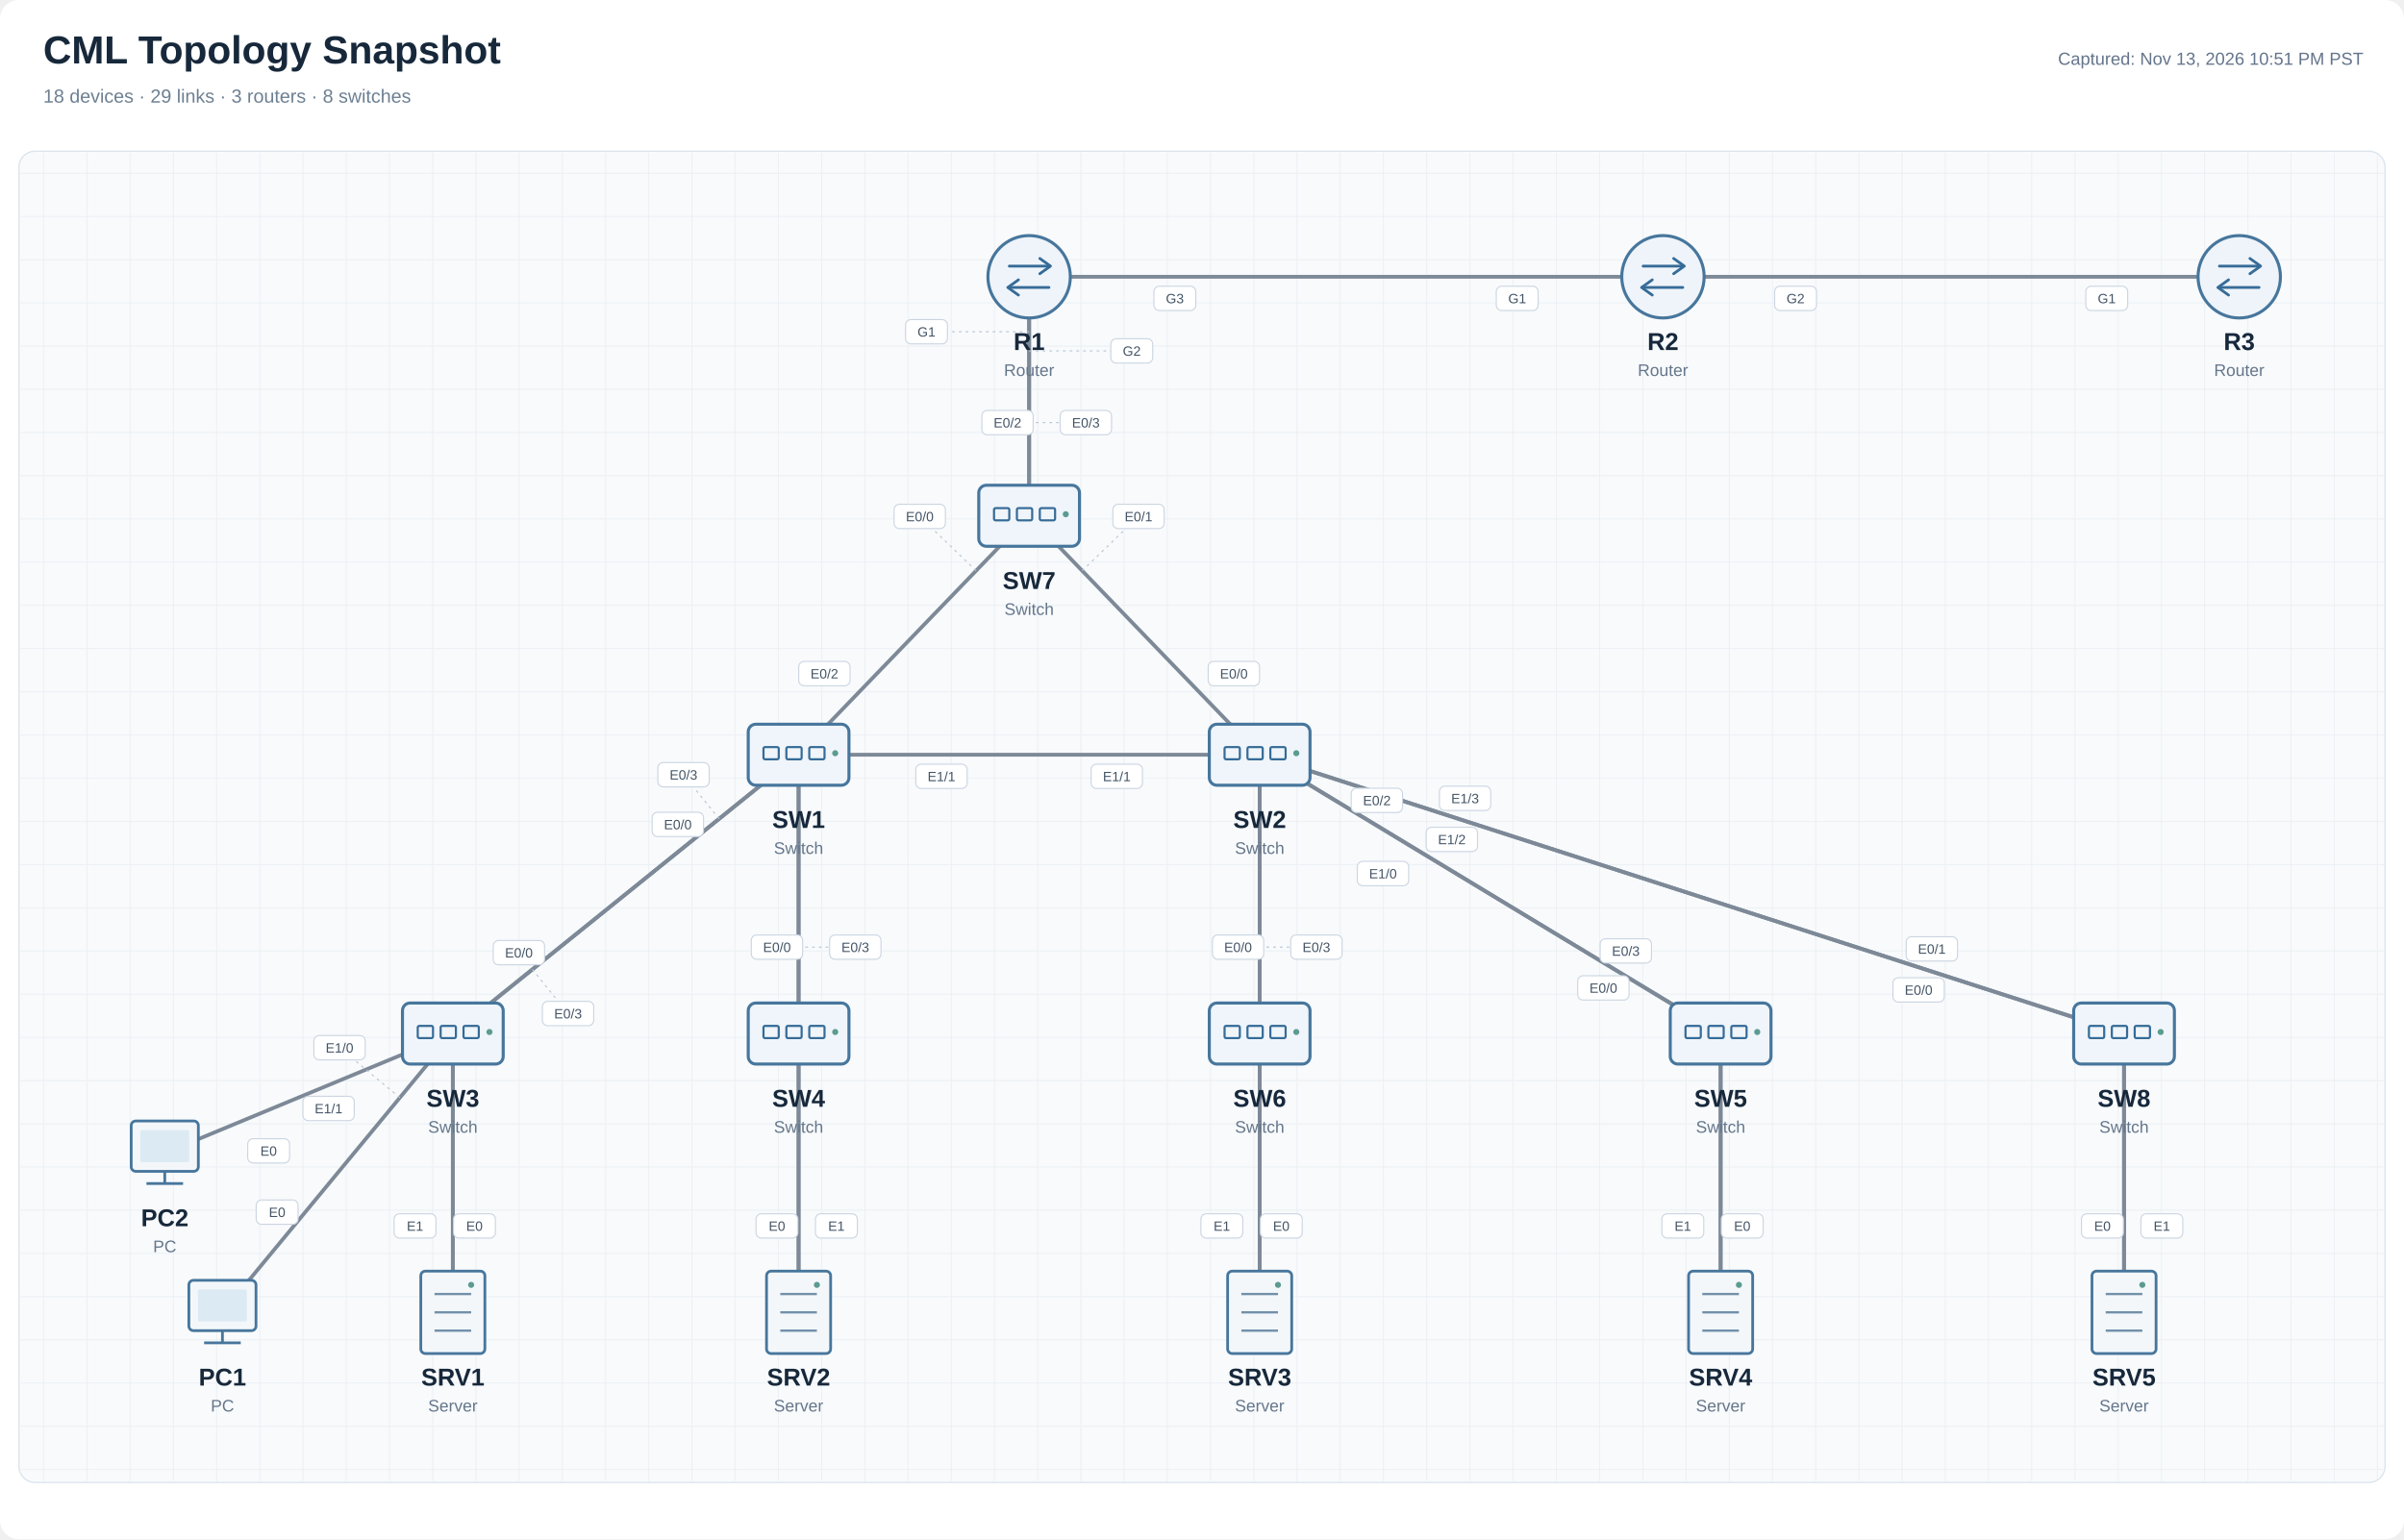
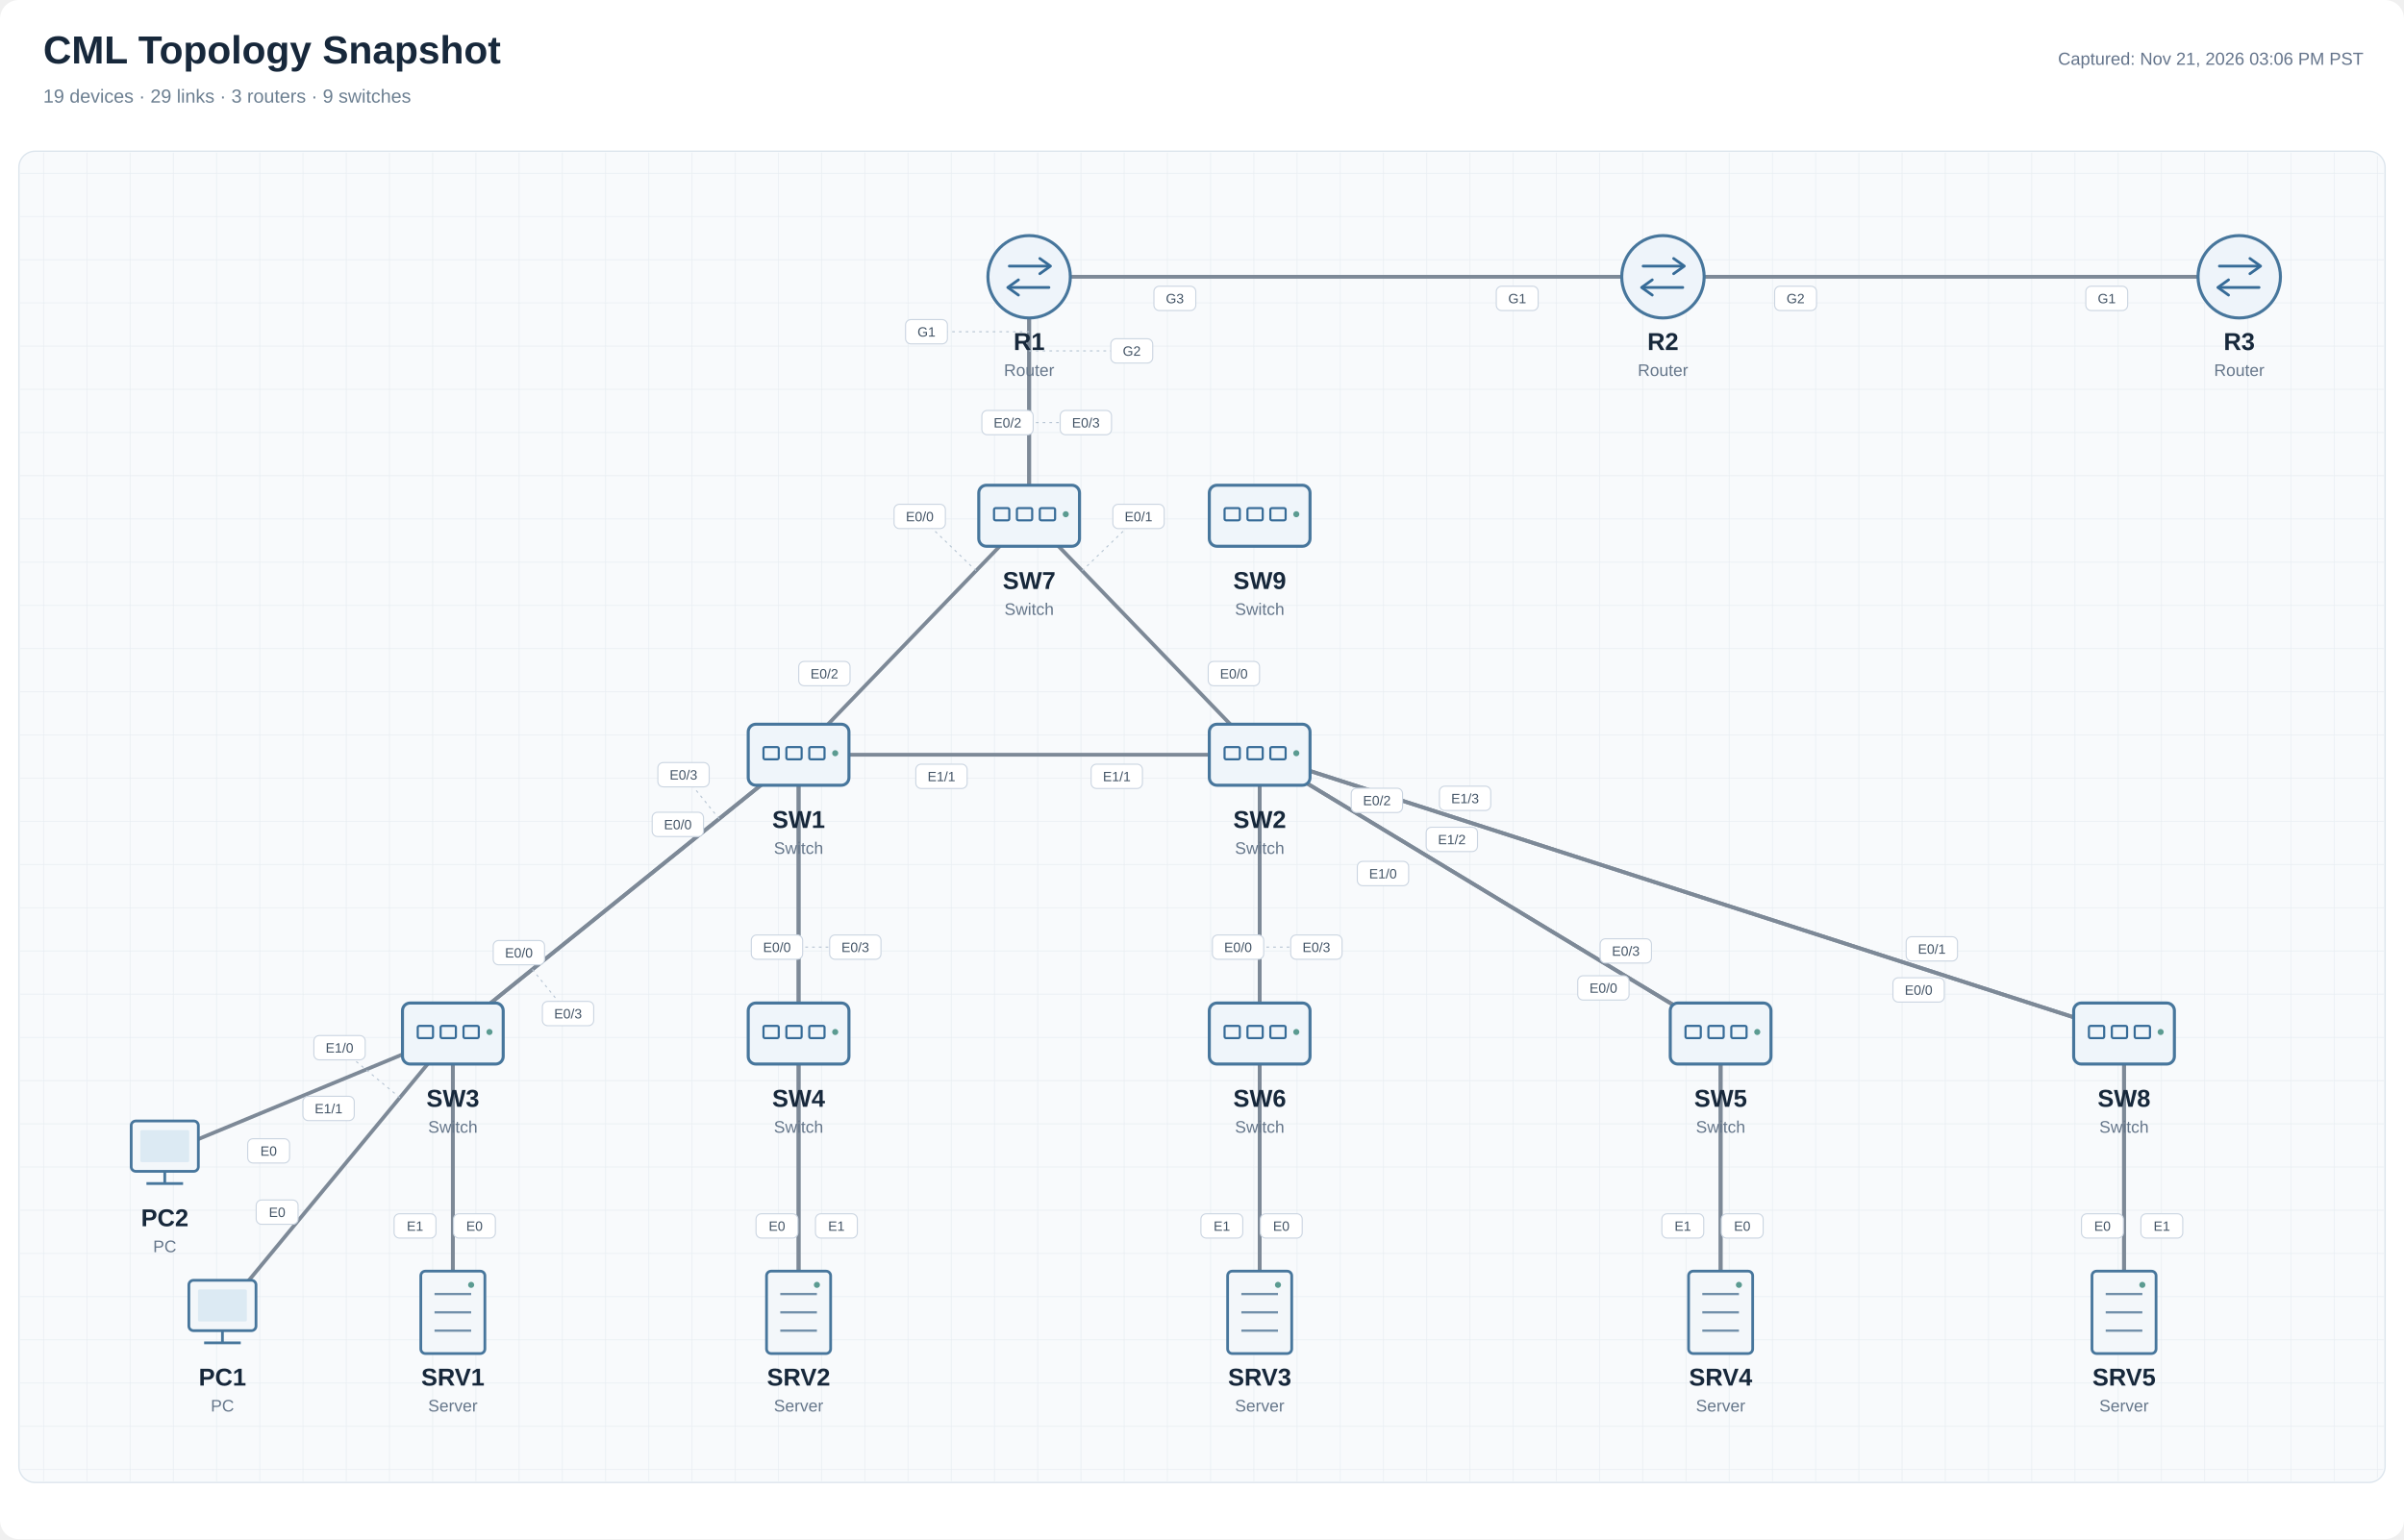
- <svg xmlns="http://www.w3.org/2000/svg" width="1780" height="1140" viewBox="0 0 1780 1140" data-nodes="18" data-links="29" data-routers="3" data-switches="8">
+ <svg xmlns="http://www.w3.org/2000/svg" width="1780" height="1140" viewBox="0 0 1780 1140" data-nodes="19" data-links="29" data-routers="3" data-switches="9">
  <defs>
    <pattern id="grid" width="32" height="32" patternUnits="userSpaceOnUse">
      <path d="M32 0H0V32" fill="none" stroke="#e8edf2" stroke-width="1" />
    </pattern>
  </defs>
  <rect width="1780" height="1140" rx="14" fill="#fff" />
  <rect x="14" y="112" width="1752" height="986" rx="12" fill="#f8fafc" stroke="#dce5ed" />
  <rect x="15" y="113" width="1750" height="984" rx="12" fill="url(#grid)" />
  <text x="32" y="47" font-family="Arial,Segoe UI,sans-serif" font-size="29" font-weight="700" fill="#17283b">CML Topology Snapshot</text>
-   <text x="32" y="76" font-family="Arial,Segoe UI,sans-serif" font-size="14" fill="#6c7f91">18 devices  ·  29 links  ·  3 routers  ·  8 switches</text>
-   <text x="1750" y="48" text-anchor="end" font-family="Arial,Segoe UI,sans-serif" font-size="13" fill="#64748b">Captured: Nov 13, 2026 10:51 PM PST</text>
+   <text x="32" y="76" font-family="Arial,Segoe UI,sans-serif" font-size="14" fill="#6c7f91">19 devices  ·  29 links  ·  3 routers  ·  9 switches</text>
+   <text x="1750" y="48" text-anchor="end" font-family="Arial,Segoe UI,sans-serif" font-size="13" fill="#64748b">Captured: Nov 21, 2026 03:06 PM PST</text>
  <line x1="591.3" y1="559.0" x2="335.3" y2="765.5" stroke="#7d8997" stroke-width="2.8" />
  <line x1="591.3" y1="559.0" x2="591.3" y2="765.5" stroke="#7d8997" stroke-width="2.8" />
  <line x1="932.7" y1="559.0" x2="932.7" y2="765.5" stroke="#7d8997" stroke-width="2.8" />
  <line x1="932.7" y1="559.0" x2="1274.0" y2="765.5" stroke="#7d8997" stroke-width="2.8" />
  <line x1="335.3" y1="972.0" x2="335.3" y2="765.5" stroke="#7d8997" stroke-width="2.8" />
  <line x1="335.3" y1="972.0" x2="335.3" y2="765.5" stroke="#7d8997" stroke-width="2.8" />
  <line x1="591.3" y1="765.5" x2="591.3" y2="972.0" stroke="#7d8997" stroke-width="2.8" />
  <line x1="591.3" y1="765.5" x2="591.3" y2="972.0" stroke="#7d8997" stroke-width="2.8" />
  <line x1="932.7" y1="972.0" x2="932.7" y2="765.5" stroke="#7d8997" stroke-width="2.8" />
  <line x1="932.7" y1="972.0" x2="932.7" y2="765.5" stroke="#7d8997" stroke-width="2.8" />
  <line x1="1274.0" y1="972.0" x2="1274.0" y2="765.5" stroke="#7d8997" stroke-width="2.8" />
  <line x1="1274.0" y1="972.0" x2="1274.0" y2="765.5" stroke="#7d8997" stroke-width="2.8" />
  <line x1="335.3" y1="765.5" x2="591.3" y2="559.0" stroke="#7d8997" stroke-width="2.8" />
  <line x1="591.3" y1="765.5" x2="591.3" y2="559.0" stroke="#7d8997" stroke-width="2.8" />
  <line x1="932.7" y1="765.5" x2="932.7" y2="559.0" stroke="#7d8997" stroke-width="2.8" />
  <line x1="1274.0" y1="765.5" x2="932.7" y2="559.0" stroke="#7d8997" stroke-width="2.8" />
  <line x1="591.3" y1="559.0" x2="932.7" y2="559.0" stroke="#7d8997" stroke-width="2.8" />
  <line x1="591.3" y1="559.0" x2="762.0" y2="382.0" stroke="#7d8997" stroke-width="2.8" />
  <line x1="932.7" y1="559.0" x2="762.0" y2="382.0" stroke="#7d8997" stroke-width="2.8" />
  <line x1="932.7" y1="559.0" x2="1572.7" y2="765.5" stroke="#7d8997" stroke-width="2.8" />
  <line x1="932.7" y1="559.0" x2="1572.7" y2="765.5" stroke="#7d8997" stroke-width="2.8" />
  <line x1="1572.7" y1="765.5" x2="1572.7" y2="972.0" stroke="#7d8997" stroke-width="2.8" />
  <line x1="1572.7" y1="765.5" x2="1572.7" y2="972.0" stroke="#7d8997" stroke-width="2.8" />
  <line x1="762.0" y1="205.0" x2="762.0" y2="382.0" stroke="#7d8997" stroke-width="2.8" />
  <line x1="762.0" y1="205.0" x2="762.0" y2="382.0" stroke="#7d8997" stroke-width="2.8" />
  <line x1="762.0" y1="205.0" x2="1231.3" y2="205.0" stroke="#7d8997" stroke-width="2.8" />
  <line x1="1231.3" y1="205.0" x2="1658.0" y2="205.0" stroke="#7d8997" stroke-width="2.8" />
  <line x1="164.7" y1="972.0" x2="335.3" y2="765.5" stroke="#7d8997" stroke-width="2.8" />
  <line x1="122.0" y1="854.0" x2="335.3" y2="765.5" stroke="#7d8997" stroke-width="2.8" />
  <g transform="translate(591.3,559.0) scale(1.13)">
    <rect x="-33" y="-20" width="66" height="40" rx="5" fill="#eff5fa" stroke="#47769c" stroke-width="2" />
    <rect x="-23" y="-5" width="10" height="8" rx="1" fill="none" stroke="#366b97" stroke-width="1.4" />
    <rect x="-8" y="-5" width="10" height="8" rx="1" fill="none" stroke="#366b97" stroke-width="1.4" />
    <rect x="7" y="-5" width="10" height="8" rx="1" fill="none" stroke="#366b97" stroke-width="1.4" />
    <circle cx="24" cy="-1" r="2" fill="#5b9b91" />
    <text x="0" y="48" text-anchor="middle" font-family="Arial,Segoe UI,sans-serif" font-size="16" font-weight="700" fill="#17283b">SW1</text>
    <text x="0" y="65" text-anchor="middle" font-family="Arial,Segoe UI,sans-serif" font-size="11" fill="#65768a">Switch</text>
  </g>
  <g transform="translate(932.7,559.0) scale(1.13)">
    <rect x="-33" y="-20" width="66" height="40" rx="5" fill="#eff5fa" stroke="#47769c" stroke-width="2" />
    <rect x="-23" y="-5" width="10" height="8" rx="1" fill="none" stroke="#366b97" stroke-width="1.4" />
    <rect x="-8" y="-5" width="10" height="8" rx="1" fill="none" stroke="#366b97" stroke-width="1.4" />
    <rect x="7" y="-5" width="10" height="8" rx="1" fill="none" stroke="#366b97" stroke-width="1.4" />
    <circle cx="24" cy="-1" r="2" fill="#5b9b91" />
    <text x="0" y="48" text-anchor="middle" font-family="Arial,Segoe UI,sans-serif" font-size="16" font-weight="700" fill="#17283b">SW2</text>
    <text x="0" y="65" text-anchor="middle" font-family="Arial,Segoe UI,sans-serif" font-size="11" fill="#65768a">Switch</text>
  </g>
  <g transform="translate(335.3,972.0) scale(1.13)">
    <rect x="-21" y="-27" width="42" height="54" rx="3" fill="#f3f7fa" stroke="#47769c" stroke-width="1.8" />
    <path d="M-12 -12 H12 M-12 0 H12 M-12 12 H12" stroke="#7290aa" stroke-width="1.5" />
    <circle cx="12" cy="-18" r="2" fill="#5b9b91" />
    <text x="0" y="48" text-anchor="middle" font-family="Arial,Segoe UI,sans-serif" font-size="16" font-weight="700" fill="#17283b">SRV1</text>
    <text x="0" y="65" text-anchor="middle" font-family="Arial,Segoe UI,sans-serif" font-size="11" fill="#65768a">Server</text>
  </g>
  <g transform="translate(335.3,765.5) scale(1.13)">
    <rect x="-33" y="-20" width="66" height="40" rx="5" fill="#eff5fa" stroke="#47769c" stroke-width="2" />
    <rect x="-23" y="-5" width="10" height="8" rx="1" fill="none" stroke="#366b97" stroke-width="1.4" />
    <rect x="-8" y="-5" width="10" height="8" rx="1" fill="none" stroke="#366b97" stroke-width="1.4" />
    <rect x="7" y="-5" width="10" height="8" rx="1" fill="none" stroke="#366b97" stroke-width="1.4" />
    <circle cx="24" cy="-1" r="2" fill="#5b9b91" />
    <text x="0" y="48" text-anchor="middle" font-family="Arial,Segoe UI,sans-serif" font-size="16" font-weight="700" fill="#17283b">SW3</text>
    <text x="0" y="65" text-anchor="middle" font-family="Arial,Segoe UI,sans-serif" font-size="11" fill="#65768a">Switch</text>
  </g>
  <g transform="translate(591.3,765.5) scale(1.13)">
    <rect x="-33" y="-20" width="66" height="40" rx="5" fill="#eff5fa" stroke="#47769c" stroke-width="2" />
    <rect x="-23" y="-5" width="10" height="8" rx="1" fill="none" stroke="#366b97" stroke-width="1.4" />
    <rect x="-8" y="-5" width="10" height="8" rx="1" fill="none" stroke="#366b97" stroke-width="1.4" />
    <rect x="7" y="-5" width="10" height="8" rx="1" fill="none" stroke="#366b97" stroke-width="1.4" />
    <circle cx="24" cy="-1" r="2" fill="#5b9b91" />
    <text x="0" y="48" text-anchor="middle" font-family="Arial,Segoe UI,sans-serif" font-size="16" font-weight="700" fill="#17283b">SW4</text>
    <text x="0" y="65" text-anchor="middle" font-family="Arial,Segoe UI,sans-serif" font-size="11" fill="#65768a">Switch</text>
  </g>
  <g transform="translate(1274.0,765.5) scale(1.13)">
    <rect x="-33" y="-20" width="66" height="40" rx="5" fill="#eff5fa" stroke="#47769c" stroke-width="2" />
    <rect x="-23" y="-5" width="10" height="8" rx="1" fill="none" stroke="#366b97" stroke-width="1.4" />
    <rect x="-8" y="-5" width="10" height="8" rx="1" fill="none" stroke="#366b97" stroke-width="1.4" />
    <rect x="7" y="-5" width="10" height="8" rx="1" fill="none" stroke="#366b97" stroke-width="1.4" />
    <circle cx="24" cy="-1" r="2" fill="#5b9b91" />
    <text x="0" y="48" text-anchor="middle" font-family="Arial,Segoe UI,sans-serif" font-size="16" font-weight="700" fill="#17283b">SW5</text>
    <text x="0" y="65" text-anchor="middle" font-family="Arial,Segoe UI,sans-serif" font-size="11" fill="#65768a">Switch</text>
  </g>
  <g transform="translate(932.7,765.5) scale(1.13)">
    <rect x="-33" y="-20" width="66" height="40" rx="5" fill="#eff5fa" stroke="#47769c" stroke-width="2" />
    <rect x="-23" y="-5" width="10" height="8" rx="1" fill="none" stroke="#366b97" stroke-width="1.4" />
    <rect x="-8" y="-5" width="10" height="8" rx="1" fill="none" stroke="#366b97" stroke-width="1.4" />
    <rect x="7" y="-5" width="10" height="8" rx="1" fill="none" stroke="#366b97" stroke-width="1.4" />
    <circle cx="24" cy="-1" r="2" fill="#5b9b91" />
    <text x="0" y="48" text-anchor="middle" font-family="Arial,Segoe UI,sans-serif" font-size="16" font-weight="700" fill="#17283b">SW6</text>
    <text x="0" y="65" text-anchor="middle" font-family="Arial,Segoe UI,sans-serif" font-size="11" fill="#65768a">Switch</text>
  </g>
  <g transform="translate(591.3,972.0) scale(1.13)">
    <rect x="-21" y="-27" width="42" height="54" rx="3" fill="#f3f7fa" stroke="#47769c" stroke-width="1.8" />
    <path d="M-12 -12 H12 M-12 0 H12 M-12 12 H12" stroke="#7290aa" stroke-width="1.5" />
    <circle cx="12" cy="-18" r="2" fill="#5b9b91" />
    <text x="0" y="48" text-anchor="middle" font-family="Arial,Segoe UI,sans-serif" font-size="16" font-weight="700" fill="#17283b">SRV2</text>
    <text x="0" y="65" text-anchor="middle" font-family="Arial,Segoe UI,sans-serif" font-size="11" fill="#65768a">Server</text>
  </g>
  <g transform="translate(932.7,972.0) scale(1.13)">
    <rect x="-21" y="-27" width="42" height="54" rx="3" fill="#f3f7fa" stroke="#47769c" stroke-width="1.8" />
    <path d="M-12 -12 H12 M-12 0 H12 M-12 12 H12" stroke="#7290aa" stroke-width="1.5" />
    <circle cx="12" cy="-18" r="2" fill="#5b9b91" />
    <text x="0" y="48" text-anchor="middle" font-family="Arial,Segoe UI,sans-serif" font-size="16" font-weight="700" fill="#17283b">SRV3</text>
    <text x="0" y="65" text-anchor="middle" font-family="Arial,Segoe UI,sans-serif" font-size="11" fill="#65768a">Server</text>
  </g>
  <g transform="translate(1274.0,972.0) scale(1.13)">
    <rect x="-21" y="-27" width="42" height="54" rx="3" fill="#f3f7fa" stroke="#47769c" stroke-width="1.8" />
    <path d="M-12 -12 H12 M-12 0 H12 M-12 12 H12" stroke="#7290aa" stroke-width="1.5" />
    <circle cx="12" cy="-18" r="2" fill="#5b9b91" />
    <text x="0" y="48" text-anchor="middle" font-family="Arial,Segoe UI,sans-serif" font-size="16" font-weight="700" fill="#17283b">SRV4</text>
    <text x="0" y="65" text-anchor="middle" font-family="Arial,Segoe UI,sans-serif" font-size="11" fill="#65768a">Server</text>
  </g>
  <g transform="translate(762.0,382.0) scale(1.13)">
    <rect x="-33" y="-20" width="66" height="40" rx="5" fill="#eff5fa" stroke="#47769c" stroke-width="2" />
    <rect x="-23" y="-5" width="10" height="8" rx="1" fill="none" stroke="#366b97" stroke-width="1.4" />
    <rect x="-8" y="-5" width="10" height="8" rx="1" fill="none" stroke="#366b97" stroke-width="1.4" />
    <rect x="7" y="-5" width="10" height="8" rx="1" fill="none" stroke="#366b97" stroke-width="1.4" />
    <circle cx="24" cy="-1" r="2" fill="#5b9b91" />
    <text x="0" y="48" text-anchor="middle" font-family="Arial,Segoe UI,sans-serif" font-size="16" font-weight="700" fill="#17283b">SW7</text>
    <text x="0" y="65" text-anchor="middle" font-family="Arial,Segoe UI,sans-serif" font-size="11" fill="#65768a">Switch</text>
  </g>
  <g transform="translate(1572.7,765.5) scale(1.13)">
    <rect x="-33" y="-20" width="66" height="40" rx="5" fill="#eff5fa" stroke="#47769c" stroke-width="2" />
    <rect x="-23" y="-5" width="10" height="8" rx="1" fill="none" stroke="#366b97" stroke-width="1.4" />
    <rect x="-8" y="-5" width="10" height="8" rx="1" fill="none" stroke="#366b97" stroke-width="1.4" />
    <rect x="7" y="-5" width="10" height="8" rx="1" fill="none" stroke="#366b97" stroke-width="1.4" />
    <circle cx="24" cy="-1" r="2" fill="#5b9b91" />
    <text x="0" y="48" text-anchor="middle" font-family="Arial,Segoe UI,sans-serif" font-size="16" font-weight="700" fill="#17283b">SW8</text>
    <text x="0" y="65" text-anchor="middle" font-family="Arial,Segoe UI,sans-serif" font-size="11" fill="#65768a">Switch</text>
  </g>
  <g transform="translate(1572.7,972.0) scale(1.13)">
    <rect x="-21" y="-27" width="42" height="54" rx="3" fill="#f3f7fa" stroke="#47769c" stroke-width="1.8" />
    <path d="M-12 -12 H12 M-12 0 H12 M-12 12 H12" stroke="#7290aa" stroke-width="1.5" />
    <circle cx="12" cy="-18" r="2" fill="#5b9b91" />
    <text x="0" y="48" text-anchor="middle" font-family="Arial,Segoe UI,sans-serif" font-size="16" font-weight="700" fill="#17283b">SRV5</text>
    <text x="0" y="65" text-anchor="middle" font-family="Arial,Segoe UI,sans-serif" font-size="11" fill="#65768a">Server</text>
  </g>
  <g transform="translate(762.0,205.0) scale(1.13)">
    <circle cx="0" cy="0" r="27" fill="#eef4fa" stroke="#47769c" stroke-width="2" />
    <path d="M-13 -7 H13 M-13 7 H13" fill="none" stroke="#366b97" stroke-width="1.8" stroke-linecap="round" />
    <path d="M7 -12 L14 -7 L7 -2 M-7 2 L-14 7 L-7 12" fill="none" stroke="#366b97" stroke-width="1.8" stroke-linecap="round" stroke-linejoin="round" />
    <text x="0" y="48" text-anchor="middle" font-family="Arial,Segoe UI,sans-serif" font-size="16" font-weight="700" fill="#17283b">R1</text>
    <text x="0" y="65" text-anchor="middle" font-family="Arial,Segoe UI,sans-serif" font-size="11" fill="#65768a">Router</text>
  </g>
  <g transform="translate(1231.3,205.0) scale(1.13)">
    <circle cx="0" cy="0" r="27" fill="#eef4fa" stroke="#47769c" stroke-width="2" />
    <path d="M-13 -7 H13 M-13 7 H13" fill="none" stroke="#366b97" stroke-width="1.8" stroke-linecap="round" />
    <path d="M7 -12 L14 -7 L7 -2 M-7 2 L-14 7 L-7 12" fill="none" stroke="#366b97" stroke-width="1.8" stroke-linecap="round" stroke-linejoin="round" />
    <text x="0" y="48" text-anchor="middle" font-family="Arial,Segoe UI,sans-serif" font-size="16" font-weight="700" fill="#17283b">R2</text>
    <text x="0" y="65" text-anchor="middle" font-family="Arial,Segoe UI,sans-serif" font-size="11" fill="#65768a">Router</text>
  </g>
  <g transform="translate(1658.0,205.0) scale(1.13)">
    <circle cx="0" cy="0" r="27" fill="#eef4fa" stroke="#47769c" stroke-width="2" />
    <path d="M-13 -7 H13 M-13 7 H13" fill="none" stroke="#366b97" stroke-width="1.8" stroke-linecap="round" />
    <path d="M7 -12 L14 -7 L7 -2 M-7 2 L-14 7 L-7 12" fill="none" stroke="#366b97" stroke-width="1.8" stroke-linecap="round" stroke-linejoin="round" />
    <text x="0" y="48" text-anchor="middle" font-family="Arial,Segoe UI,sans-serif" font-size="16" font-weight="700" fill="#17283b">R3</text>
    <text x="0" y="65" text-anchor="middle" font-family="Arial,Segoe UI,sans-serif" font-size="11" fill="#65768a">Router</text>
  </g>
  <g transform="translate(164.7,972.0) scale(1.13)">
    <rect x="-22" y="-21" width="44" height="33" rx="3" fill="#f3f7fa" stroke="#47769c" stroke-width="1.8" />
    <rect x="-16" y="-15" width="32" height="21" rx="1" fill="#dceaf3" />
    <path d="M0 12 V20 M-12 20 H12" stroke="#47769c" stroke-width="1.8" />
    <text x="0" y="48" text-anchor="middle" font-family="Arial,Segoe UI,sans-serif" font-size="16" font-weight="700" fill="#17283b">PC1</text>
    <text x="0" y="65" text-anchor="middle" font-family="Arial,Segoe UI,sans-serif" font-size="11" fill="#65768a">PC</text>
  </g>
  <g transform="translate(122.0,854.0) scale(1.13)">
    <rect x="-22" y="-21" width="44" height="33" rx="3" fill="#f3f7fa" stroke="#47769c" stroke-width="1.8" />
    <rect x="-16" y="-15" width="32" height="21" rx="1" fill="#dceaf3" />
    <path d="M0 12 V20 M-12 20 H12" stroke="#47769c" stroke-width="1.8" />
    <text x="0" y="48" text-anchor="middle" font-family="Arial,Segoe UI,sans-serif" font-size="16" font-weight="700" fill="#17283b">PC2</text>
    <text x="0" y="65" text-anchor="middle" font-family="Arial,Segoe UI,sans-serif" font-size="11" fill="#65768a">PC</text>
+   </g>
+   <g transform="translate(932.7,382.0) scale(1.13)">
+     <rect x="-33" y="-20" width="66" height="40" rx="5" fill="#eff5fa" stroke="#47769c" stroke-width="2" />
+     <rect x="-23" y="-5" width="10" height="8" rx="1" fill="none" stroke="#366b97" stroke-width="1.4" />
+     <rect x="-8" y="-5" width="10" height="8" rx="1" fill="none" stroke="#366b97" stroke-width="1.4" />
+     <rect x="7" y="-5" width="10" height="8" rx="1" fill="none" stroke="#366b97" stroke-width="1.4" />
+     <circle cx="24" cy="-1" r="2" fill="#5b9b91" />
+     <text x="0" y="48" text-anchor="middle" font-family="Arial,Segoe UI,sans-serif" font-size="16" font-weight="700" fill="#17283b">SW9</text>
+     <text x="0" y="65" text-anchor="middle" font-family="Arial,Segoe UI,sans-serif" font-size="11" fill="#65768a">Switch</text>
  </g>
  <line x1="394.2" y1="718.0" x2="420.6" y2="750.7" stroke="#b7c5d3" stroke-width="0.8" stroke-dasharray="2 3" />
  <line x1="532.5" y1="606.5" x2="506.1" y2="573.8" stroke="#b7c5d3" stroke-width="0.8" stroke-dasharray="2 3" />
  <line x1="296.1" y1="813.0" x2="251.4" y2="776.0" stroke="#b7c5d3" stroke-width="0.8" stroke-dasharray="2 3" />
  <line x1="722.7" y1="422.7" x2="681.0" y2="382.5" stroke="#b7c5d3" stroke-width="0.8" stroke-dasharray="2 3" />
  <line x1="801.3" y1="422.7" x2="843.0" y2="382.5" stroke="#b7c5d3" stroke-width="0.8" stroke-dasharray="2 3" />
  <line x1="591.3" y1="701.5" x2="633.3" y2="701.5" stroke="#b7c5d3" stroke-width="0.8" stroke-dasharray="2 3" />
  <line x1="932.7" y1="701.5" x2="974.7" y2="701.5" stroke="#b7c5d3" stroke-width="0.8" stroke-dasharray="2 3" />
  <line x1="762.0" y1="245.7" x2="686.0" y2="245.7" stroke="#b7c5d3" stroke-width="0.8" stroke-dasharray="2 3" />
  <line x1="762.0" y1="259.9" x2="838.0" y2="259.9" stroke="#b7c5d3" stroke-width="0.8" stroke-dasharray="2 3" />
  <line x1="762.0" y1="313.0" x2="804.0" y2="313.0" stroke="#b7c5d3" stroke-width="0.8" stroke-dasharray="2 3" />
  <rect x="1056.0" y="612.7" width="38.0" height="18" rx="4" fill="#ffffff" stroke="#cbd5e1" stroke-width="0.8" />
  <text x="1075.0" y="625.3" text-anchor="middle" font-family="Arial,Segoe UI,sans-serif" font-size="10" fill="#435466">E1/2</text>
  <rect x="1401.6" y="724.2" width="38.0" height="18" rx="4" fill="#ffffff" stroke="#cbd5e1" stroke-width="0.8" />
  <text x="1420.6" y="736.8" text-anchor="middle" font-family="Arial,Segoe UI,sans-serif" font-size="10" fill="#435466">E0/0</text>
  <rect x="1065.8" y="582.3" width="38.0" height="18" rx="4" fill="#ffffff" stroke="#cbd5e1" stroke-width="0.8" />
  <text x="1084.8" y="594.9" text-anchor="middle" font-family="Arial,Segoe UI,sans-serif" font-size="10" fill="#435466">E1/3</text>
  <rect x="1411.4" y="693.8" width="38.0" height="18" rx="4" fill="#ffffff" stroke="#cbd5e1" stroke-width="0.8" />
  <text x="1430.4" y="706.4" text-anchor="middle" font-family="Arial,Segoe UI,sans-serif" font-size="10" fill="#435466">E0/1</text>
  <rect x="854.4" y="212.0" width="31.0" height="18" rx="4" fill="#ffffff" stroke="#cbd5e1" stroke-width="0.8" />
  <text x="869.9" y="224.6" text-anchor="middle" font-family="Arial,Segoe UI,sans-serif" font-size="10" fill="#435466">G3</text>
  <rect x="1107.9" y="212.0" width="31.0" height="18" rx="4" fill="#ffffff" stroke="#cbd5e1" stroke-width="0.8" />
  <text x="1123.4" y="224.6" text-anchor="middle" font-family="Arial,Segoe UI,sans-serif" font-size="10" fill="#435466">G1</text>
  <rect x="1314.0" y="212.0" width="31.0" height="18" rx="4" fill="#ffffff" stroke="#cbd5e1" stroke-width="0.8" />
  <text x="1329.5" y="224.6" text-anchor="middle" font-family="Arial,Segoe UI,sans-serif" font-size="10" fill="#435466">G2</text>
  <rect x="1544.4" y="212.0" width="31.0" height="18" rx="4" fill="#ffffff" stroke="#cbd5e1" stroke-width="0.8" />
  <text x="1559.9" y="224.6" text-anchor="middle" font-family="Arial,Segoe UI,sans-serif" font-size="10" fill="#435466">G1</text>
  <rect x="1000.5" y="583.8" width="38.0" height="18" rx="4" fill="#ffffff" stroke="#cbd5e1" stroke-width="0.8" />
  <text x="1019.5" y="596.4" text-anchor="middle" font-family="Arial,Segoe UI,sans-serif" font-size="10" fill="#435466">E0/2</text>
  <rect x="1168.2" y="722.7" width="38.0" height="18" rx="4" fill="#ffffff" stroke="#cbd5e1" stroke-width="0.8" />
  <text x="1187.2" y="735.3" text-anchor="middle" font-family="Arial,Segoe UI,sans-serif" font-size="10" fill="#435466">E0/0</text>
  <rect x="1184.8" y="695.3" width="38.0" height="18" rx="4" fill="#ffffff" stroke="#cbd5e1" stroke-width="0.8" />
  <text x="1203.8" y="707.9" text-anchor="middle" font-family="Arial,Segoe UI,sans-serif" font-size="10" fill="#435466">E0/3</text>
  <rect x="1005.0" y="638.0" width="38.0" height="18" rx="4" fill="#ffffff" stroke="#cbd5e1" stroke-width="0.8" />
  <text x="1024.0" y="650.6" text-anchor="middle" font-family="Arial,Segoe UI,sans-serif" font-size="10" fill="#435466">E1/0</text>
  <rect x="678.1" y="566.0" width="38.0" height="18" rx="4" fill="#ffffff" stroke="#cbd5e1" stroke-width="0.8" />
  <text x="697.1" y="578.6" text-anchor="middle" font-family="Arial,Segoe UI,sans-serif" font-size="10" fill="#435466">E1/1</text>
  <rect x="807.9" y="566.0" width="38.0" height="18" rx="4" fill="#ffffff" stroke="#cbd5e1" stroke-width="0.8" />
  <text x="826.9" y="578.6" text-anchor="middle" font-family="Arial,Segoe UI,sans-serif" font-size="10" fill="#435466">E1/1</text>
  <rect x="482.9" y="601.6" width="38.0" height="18" rx="4" fill="#ffffff" stroke="#cbd5e1" stroke-width="0.8" />
  <text x="501.9" y="614.2" text-anchor="middle" font-family="Arial,Segoe UI,sans-serif" font-size="10" fill="#435466">E0/0</text>
  <rect x="365.2" y="696.6" width="38.0" height="18" rx="4" fill="#ffffff" stroke="#cbd5e1" stroke-width="0.8" />
  <text x="384.2" y="709.2" text-anchor="middle" font-family="Arial,Segoe UI,sans-serif" font-size="10" fill="#435466">E0/0</text>
  <rect x="401.6" y="741.7" width="38.0" height="18" rx="4" fill="#ffffff" stroke="#cbd5e1" stroke-width="0.8" />
  <text x="420.6" y="754.3" text-anchor="middle" font-family="Arial,Segoe UI,sans-serif" font-size="10" fill="#435466">E0/3</text>
  <rect x="487.1" y="564.8" width="38.0" height="18" rx="4" fill="#ffffff" stroke="#cbd5e1" stroke-width="0.8" />
  <text x="506.1" y="577.4" text-anchor="middle" font-family="Arial,Segoe UI,sans-serif" font-size="10" fill="#435466">E0/3</text>
  <rect x="189.7" y="888.8" width="31.0" height="18" rx="4" fill="#ffffff" stroke="#cbd5e1" stroke-width="0.8" />
  <text x="205.2" y="901.4" text-anchor="middle" font-family="Arial,Segoe UI,sans-serif" font-size="10" fill="#435466">E0</text>
  <rect x="232.4" y="767.0" width="38.0" height="18" rx="4" fill="#ffffff" stroke="#cbd5e1" stroke-width="0.8" />
  <text x="251.4" y="779.6" text-anchor="middle" font-family="Arial,Segoe UI,sans-serif" font-size="10" fill="#435466">E1/0</text>
  <rect x="591.4" y="489.9" width="38.0" height="18" rx="4" fill="#ffffff" stroke="#cbd5e1" stroke-width="0.8" />
  <text x="610.4" y="502.5" text-anchor="middle" font-family="Arial,Segoe UI,sans-serif" font-size="10" fill="#435466">E0/2</text>
  <rect x="662.0" y="373.5" width="38.0" height="18" rx="4" fill="#ffffff" stroke="#cbd5e1" stroke-width="0.8" />
  <text x="681.0" y="386.1" text-anchor="middle" font-family="Arial,Segoe UI,sans-serif" font-size="10" fill="#435466">E0/0</text>
  <rect x="894.6" y="489.9" width="38.0" height="18" rx="4" fill="#ffffff" stroke="#cbd5e1" stroke-width="0.8" />
  <text x="913.6" y="502.5" text-anchor="middle" font-family="Arial,Segoe UI,sans-serif" font-size="10" fill="#435466">E0/0</text>
  <rect x="824.0" y="373.5" width="38.0" height="18" rx="4" fill="#ffffff" stroke="#cbd5e1" stroke-width="0.8" />
  <text x="843.0" y="386.1" text-anchor="middle" font-family="Arial,Segoe UI,sans-serif" font-size="10" fill="#435466">E0/1</text>
  <rect x="183.4" y="843.4" width="31.0" height="18" rx="4" fill="#ffffff" stroke="#cbd5e1" stroke-width="0.8" />
  <text x="198.9" y="856.0" text-anchor="middle" font-family="Arial,Segoe UI,sans-serif" font-size="10" fill="#435466">E0</text>
  <rect x="224.3" y="812.0" width="38.0" height="18" rx="4" fill="#ffffff" stroke="#cbd5e1" stroke-width="0.8" />
  <text x="243.3" y="824.6" text-anchor="middle" font-family="Arial,Segoe UI,sans-serif" font-size="10" fill="#435466">E1/1</text>
  <rect x="556.3" y="692.5" width="38.0" height="18" rx="4" fill="#ffffff" stroke="#cbd5e1" stroke-width="0.8" />
  <text x="575.3" y="705.1" text-anchor="middle" font-family="Arial,Segoe UI,sans-serif" font-size="10" fill="#435466">E0/0</text>
  <rect x="897.7" y="692.5" width="38.0" height="18" rx="4" fill="#ffffff" stroke="#cbd5e1" stroke-width="0.8" />
  <text x="916.7" y="705.1" text-anchor="middle" font-family="Arial,Segoe UI,sans-serif" font-size="10" fill="#435466">E0/0</text>
  <rect x="335.8" y="899.0" width="31.0" height="18" rx="4" fill="#ffffff" stroke="#cbd5e1" stroke-width="0.8" />
  <text x="351.3" y="911.6" text-anchor="middle" font-family="Arial,Segoe UI,sans-serif" font-size="10" fill="#435466">E0</text>
  <rect x="291.8" y="899.0" width="31.0" height="18" rx="4" fill="#ffffff" stroke="#cbd5e1" stroke-width="0.8" />
  <text x="307.3" y="911.6" text-anchor="middle" font-family="Arial,Segoe UI,sans-serif" font-size="10" fill="#435466">E1</text>
  <rect x="559.8" y="899.0" width="31.0" height="18" rx="4" fill="#ffffff" stroke="#cbd5e1" stroke-width="0.8" />
  <text x="575.3" y="911.6" text-anchor="middle" font-family="Arial,Segoe UI,sans-serif" font-size="10" fill="#435466">E0</text>
  <rect x="603.8" y="899.0" width="31.0" height="18" rx="4" fill="#ffffff" stroke="#cbd5e1" stroke-width="0.8" />
  <text x="619.3" y="911.6" text-anchor="middle" font-family="Arial,Segoe UI,sans-serif" font-size="10" fill="#435466">E1</text>
  <rect x="933.2" y="899.0" width="31.0" height="18" rx="4" fill="#ffffff" stroke="#cbd5e1" stroke-width="0.8" />
  <text x="948.7" y="911.6" text-anchor="middle" font-family="Arial,Segoe UI,sans-serif" font-size="10" fill="#435466">E0</text>
  <rect x="889.2" y="899.0" width="31.0" height="18" rx="4" fill="#ffffff" stroke="#cbd5e1" stroke-width="0.8" />
  <text x="904.7" y="911.6" text-anchor="middle" font-family="Arial,Segoe UI,sans-serif" font-size="10" fill="#435466">E1</text>
  <rect x="1274.5" y="899.0" width="31.0" height="18" rx="4" fill="#ffffff" stroke="#cbd5e1" stroke-width="0.8" />
  <text x="1290.0" y="911.6" text-anchor="middle" font-family="Arial,Segoe UI,sans-serif" font-size="10" fill="#435466">E0</text>
  <rect x="1230.5" y="899.0" width="31.0" height="18" rx="4" fill="#ffffff" stroke="#cbd5e1" stroke-width="0.8" />
  <text x="1246.0" y="911.6" text-anchor="middle" font-family="Arial,Segoe UI,sans-serif" font-size="10" fill="#435466">E1</text>
  <rect x="614.3" y="692.5" width="38.0" height="18" rx="4" fill="#ffffff" stroke="#cbd5e1" stroke-width="0.8" />
  <text x="633.3" y="705.1" text-anchor="middle" font-family="Arial,Segoe UI,sans-serif" font-size="10" fill="#435466">E0/3</text>
  <rect x="955.7" y="692.5" width="38.0" height="18" rx="4" fill="#ffffff" stroke="#cbd5e1" stroke-width="0.8" />
  <text x="974.7" y="705.1" text-anchor="middle" font-family="Arial,Segoe UI,sans-serif" font-size="10" fill="#435466">E0/3</text>
  <rect x="1541.2" y="899.0" width="31.0" height="18" rx="4" fill="#ffffff" stroke="#cbd5e1" stroke-width="0.8" />
  <text x="1556.7" y="911.6" text-anchor="middle" font-family="Arial,Segoe UI,sans-serif" font-size="10" fill="#435466">E0</text>
  <rect x="1585.2" y="899.0" width="31.0" height="18" rx="4" fill="#ffffff" stroke="#cbd5e1" stroke-width="0.8" />
  <text x="1600.7" y="911.6" text-anchor="middle" font-family="Arial,Segoe UI,sans-serif" font-size="10" fill="#435466">E1</text>
  <rect x="670.5" y="236.7" width="31.0" height="18" rx="4" fill="#ffffff" stroke="#cbd5e1" stroke-width="0.8" />
  <text x="686.0" y="249.3" text-anchor="middle" font-family="Arial,Segoe UI,sans-serif" font-size="10" fill="#435466">G1</text>
  <rect x="727.0" y="304.0" width="38.0" height="18" rx="4" fill="#ffffff" stroke="#cbd5e1" stroke-width="0.8" />
  <text x="746.0" y="316.6" text-anchor="middle" font-family="Arial,Segoe UI,sans-serif" font-size="10" fill="#435466">E0/2</text>
  <rect x="822.5" y="250.9" width="31.0" height="18" rx="4" fill="#ffffff" stroke="#cbd5e1" stroke-width="0.8" />
  <text x="838.0" y="263.5" text-anchor="middle" font-family="Arial,Segoe UI,sans-serif" font-size="10" fill="#435466">G2</text>
  <rect x="785.0" y="304.0" width="38.0" height="18" rx="4" fill="#ffffff" stroke="#cbd5e1" stroke-width="0.8" />
  <text x="804.0" y="316.6" text-anchor="middle" font-family="Arial,Segoe UI,sans-serif" font-size="10" fill="#435466">E0/3</text>
</svg>
